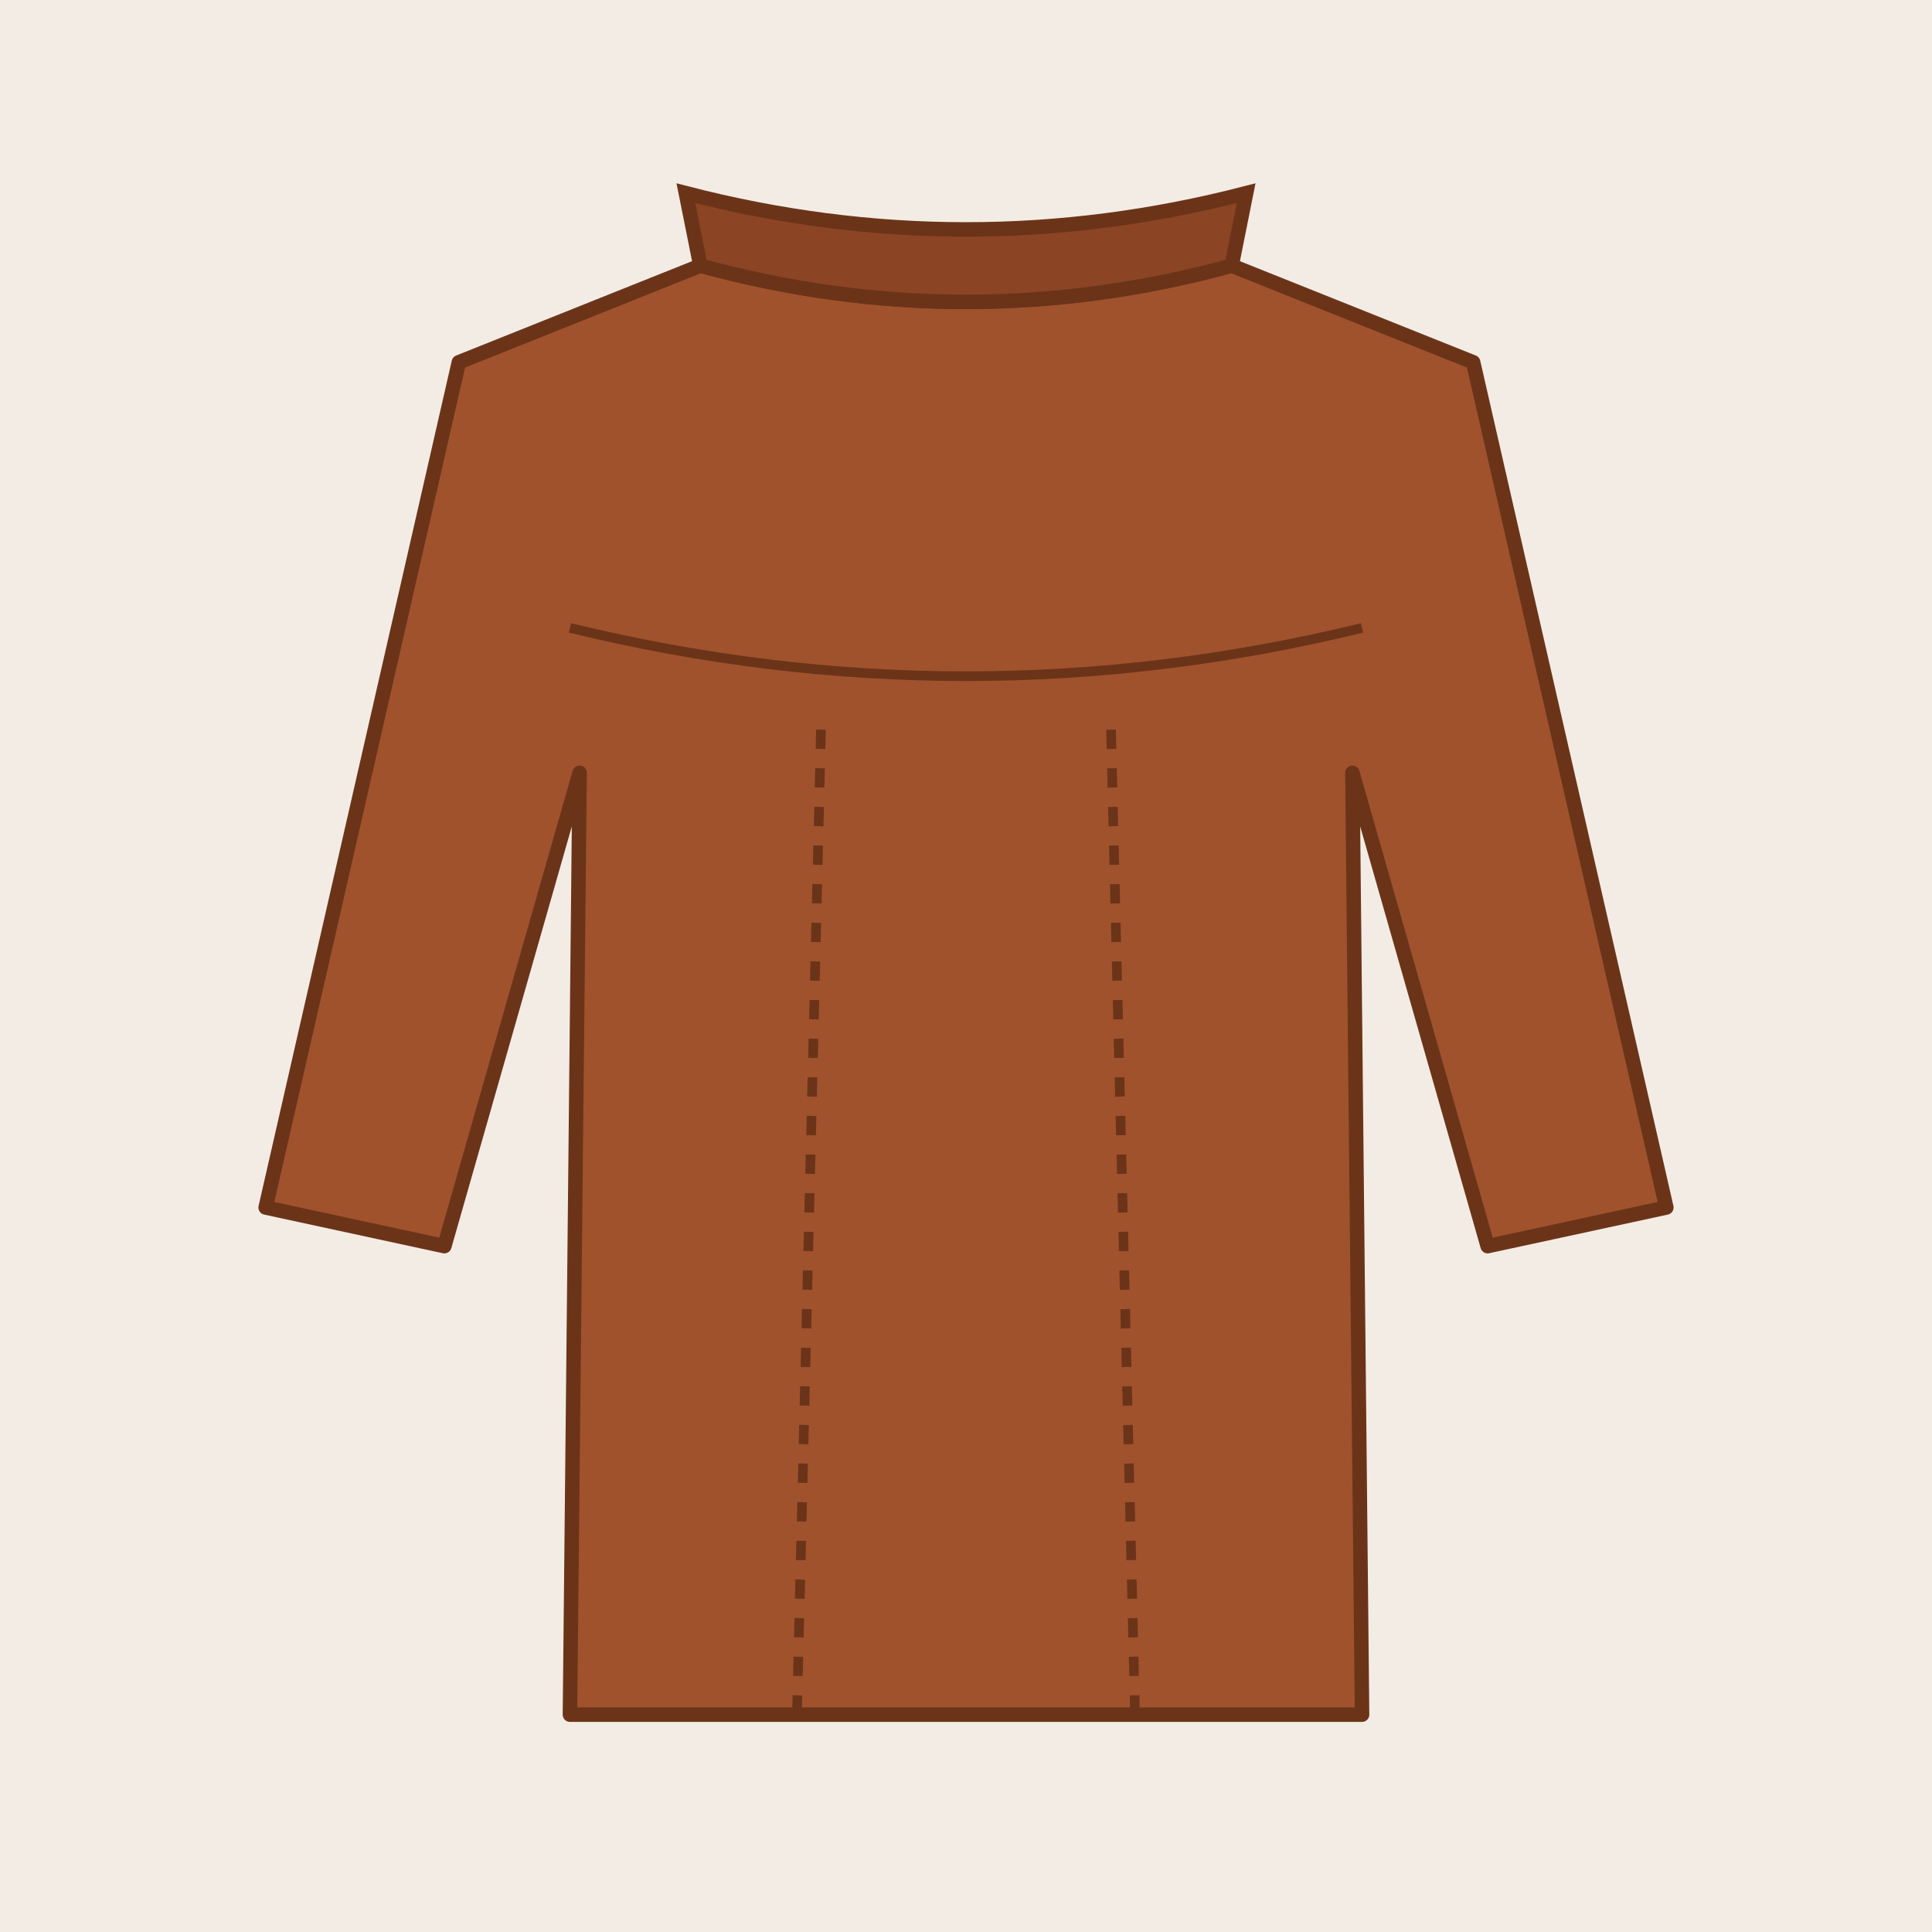
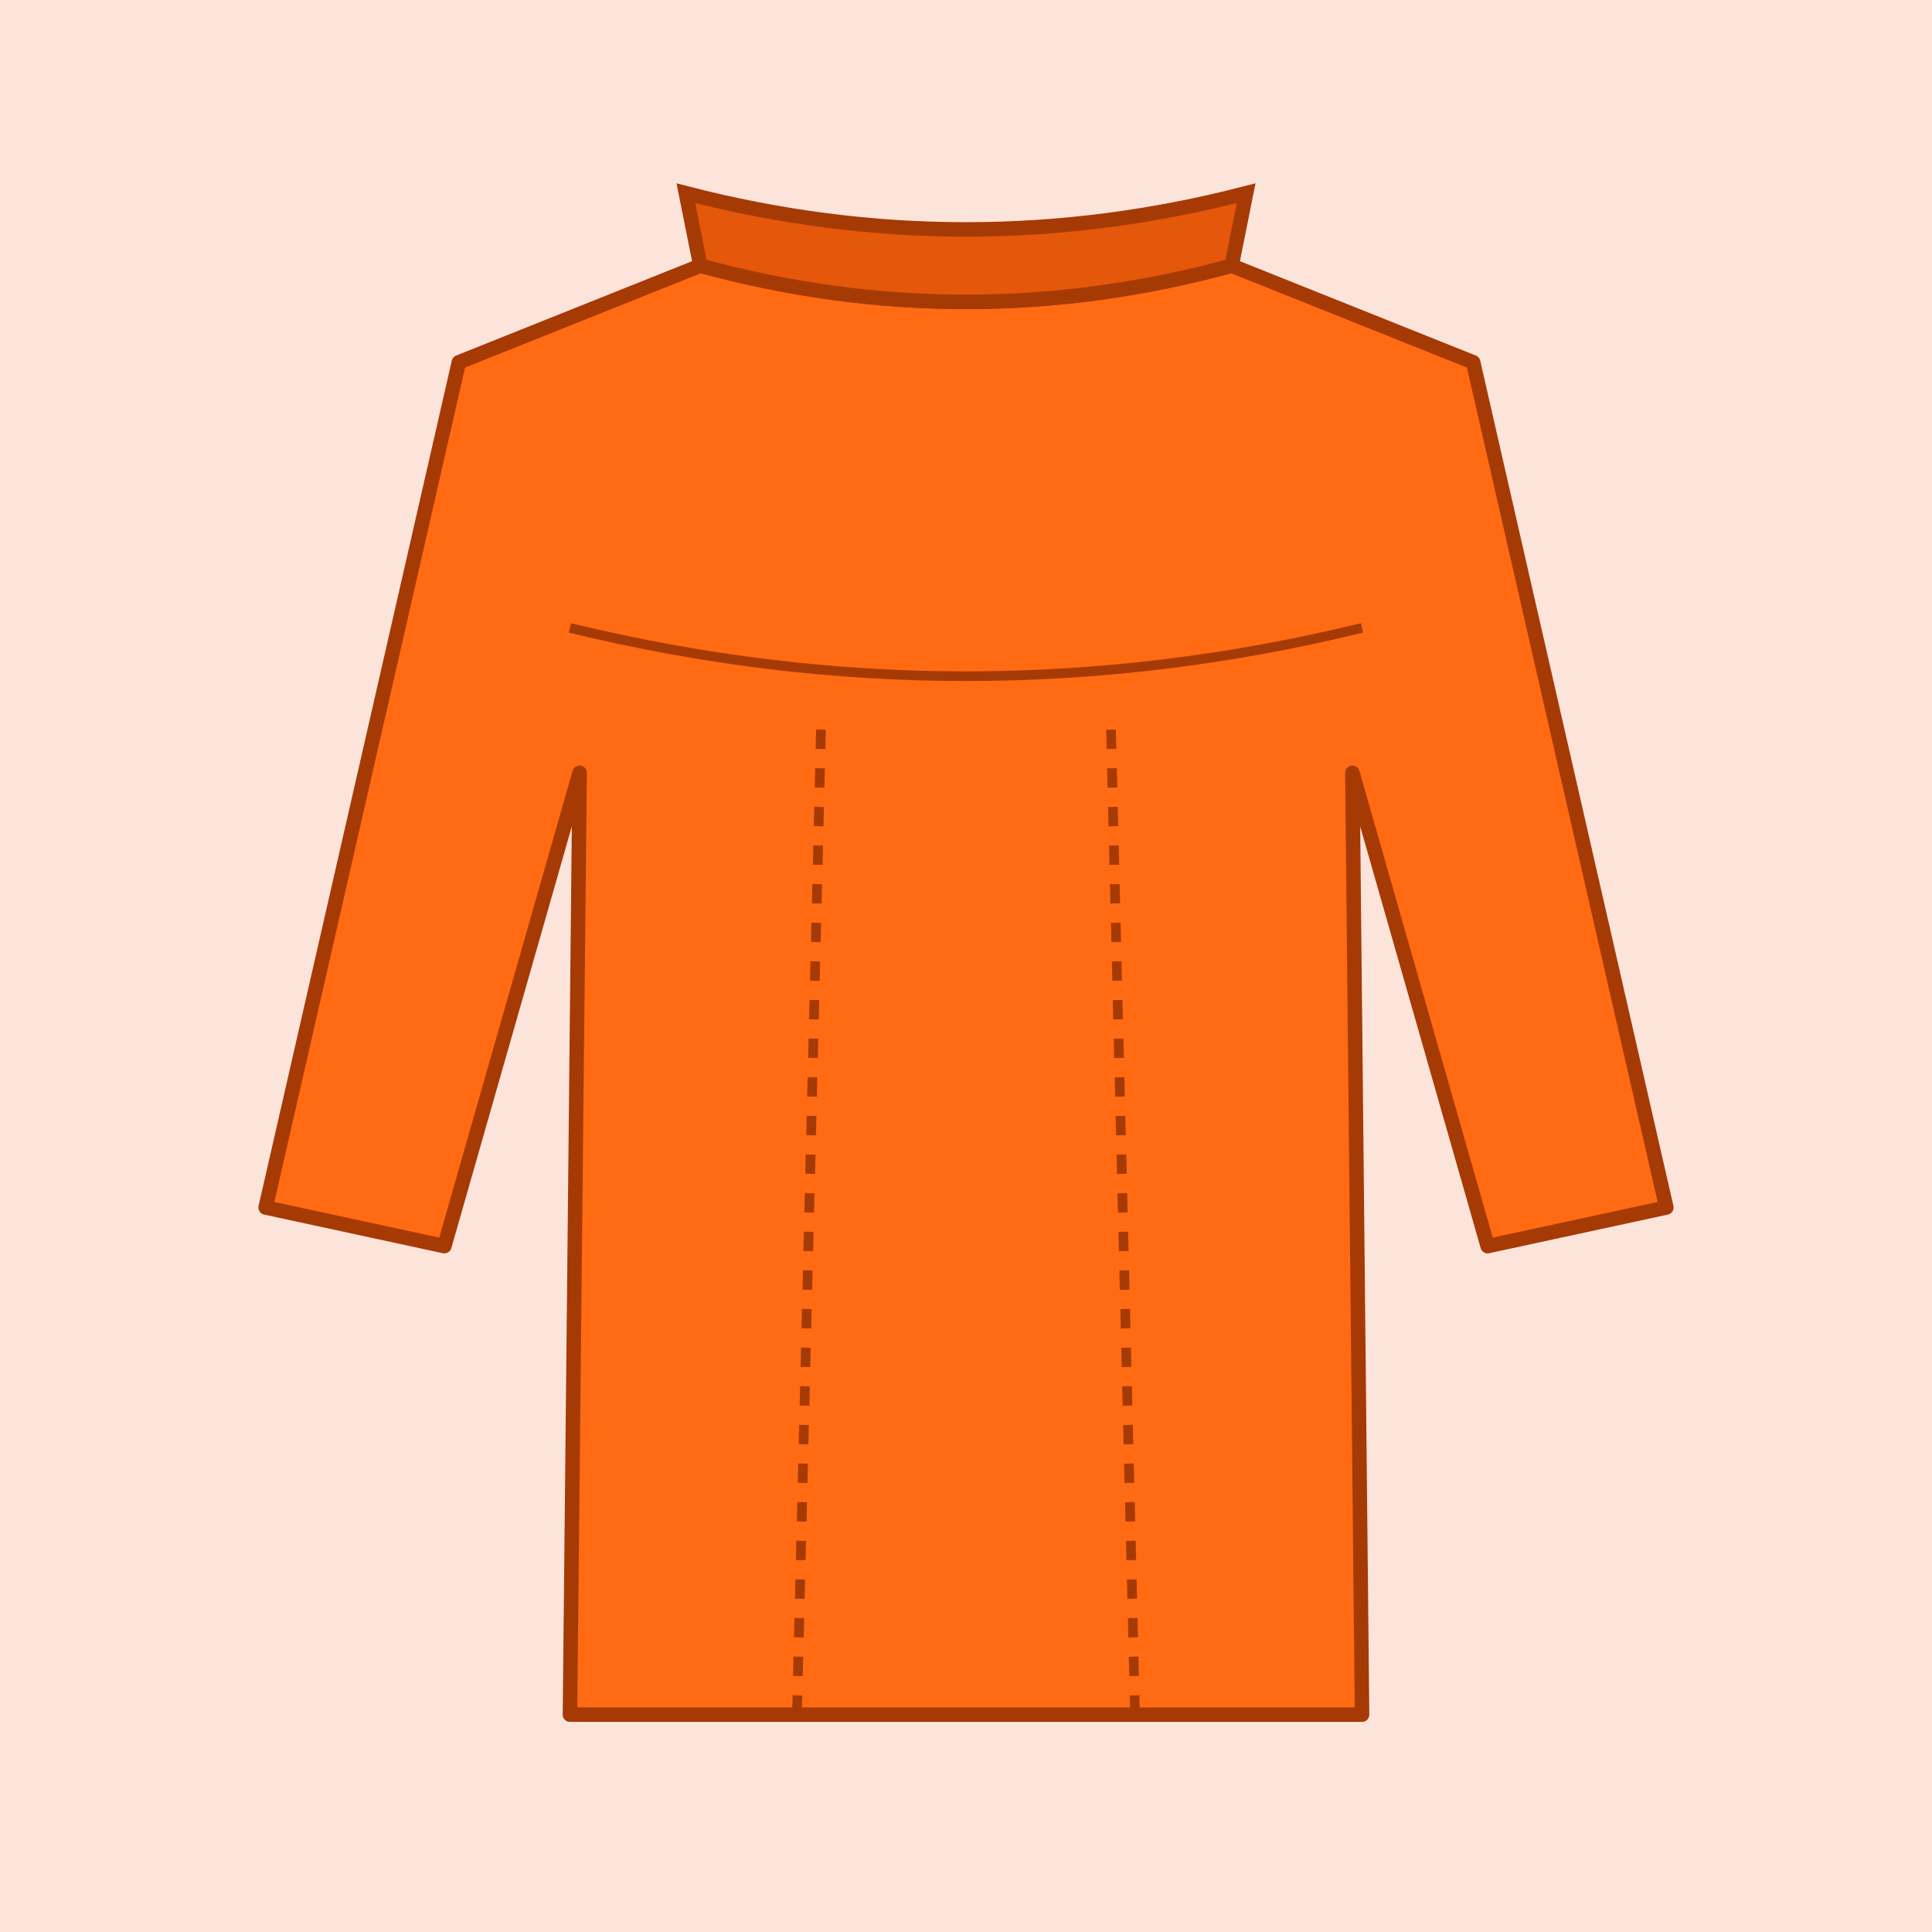
<svg xmlns="http://www.w3.org/2000/svg" viewBox="0 0 400 400">
-   <rect width="400" height="400" fill="#f3ece4" />
-   <path d="M145 55 L95 75 L55 250 L92 258 L120 160 L118 355 L282 355 L280 160 L308 258 L345 250 L305 75 L255 55 Q200 70 145 55 Z" fill="#a0522d" stroke="#6b3419" stroke-width="3" stroke-linejoin="round" />
-   <path d="M145 55 Q200 70 255 55 L258 40 Q200 55 142 40 Z" fill="#8b4424" stroke="#6b3419" stroke-width="3" />
-   <path d="M118 130 Q200 150 282 130" fill="none" stroke="#6b3419" stroke-width="2" />
-   <path d="M165 355 L170 150 M235 355 L230 150" fill="none" stroke="#6b3419" stroke-width="2" stroke-dasharray="4 4" />
+   <rect width="400" height="400" fill="#fde4db" />
+   <path d="M145 55 L95 75 L55 250 L92 258 L120 160 L118 355 L282 355 L280 160 L308 258 L345 250 L305 75 L255 55 Q200 70 145 55 Z" fill="#ff6a13" stroke="#a63a05" stroke-width="3" stroke-linejoin="round" />
+   <path d="M145 55 Q200 70 255 55 L258 40 Q200 55 142 40 Z" fill="#e5570a" stroke="#a63a05" stroke-width="3" />
+   <path d="M118 130 Q200 150 282 130" fill="none" stroke="#a63a05" stroke-width="2" />
+   <path d="M165 355 L170 150 M235 355 L230 150" fill="none" stroke="#a63a05" stroke-width="2" stroke-dasharray="4 4" />
</svg>
